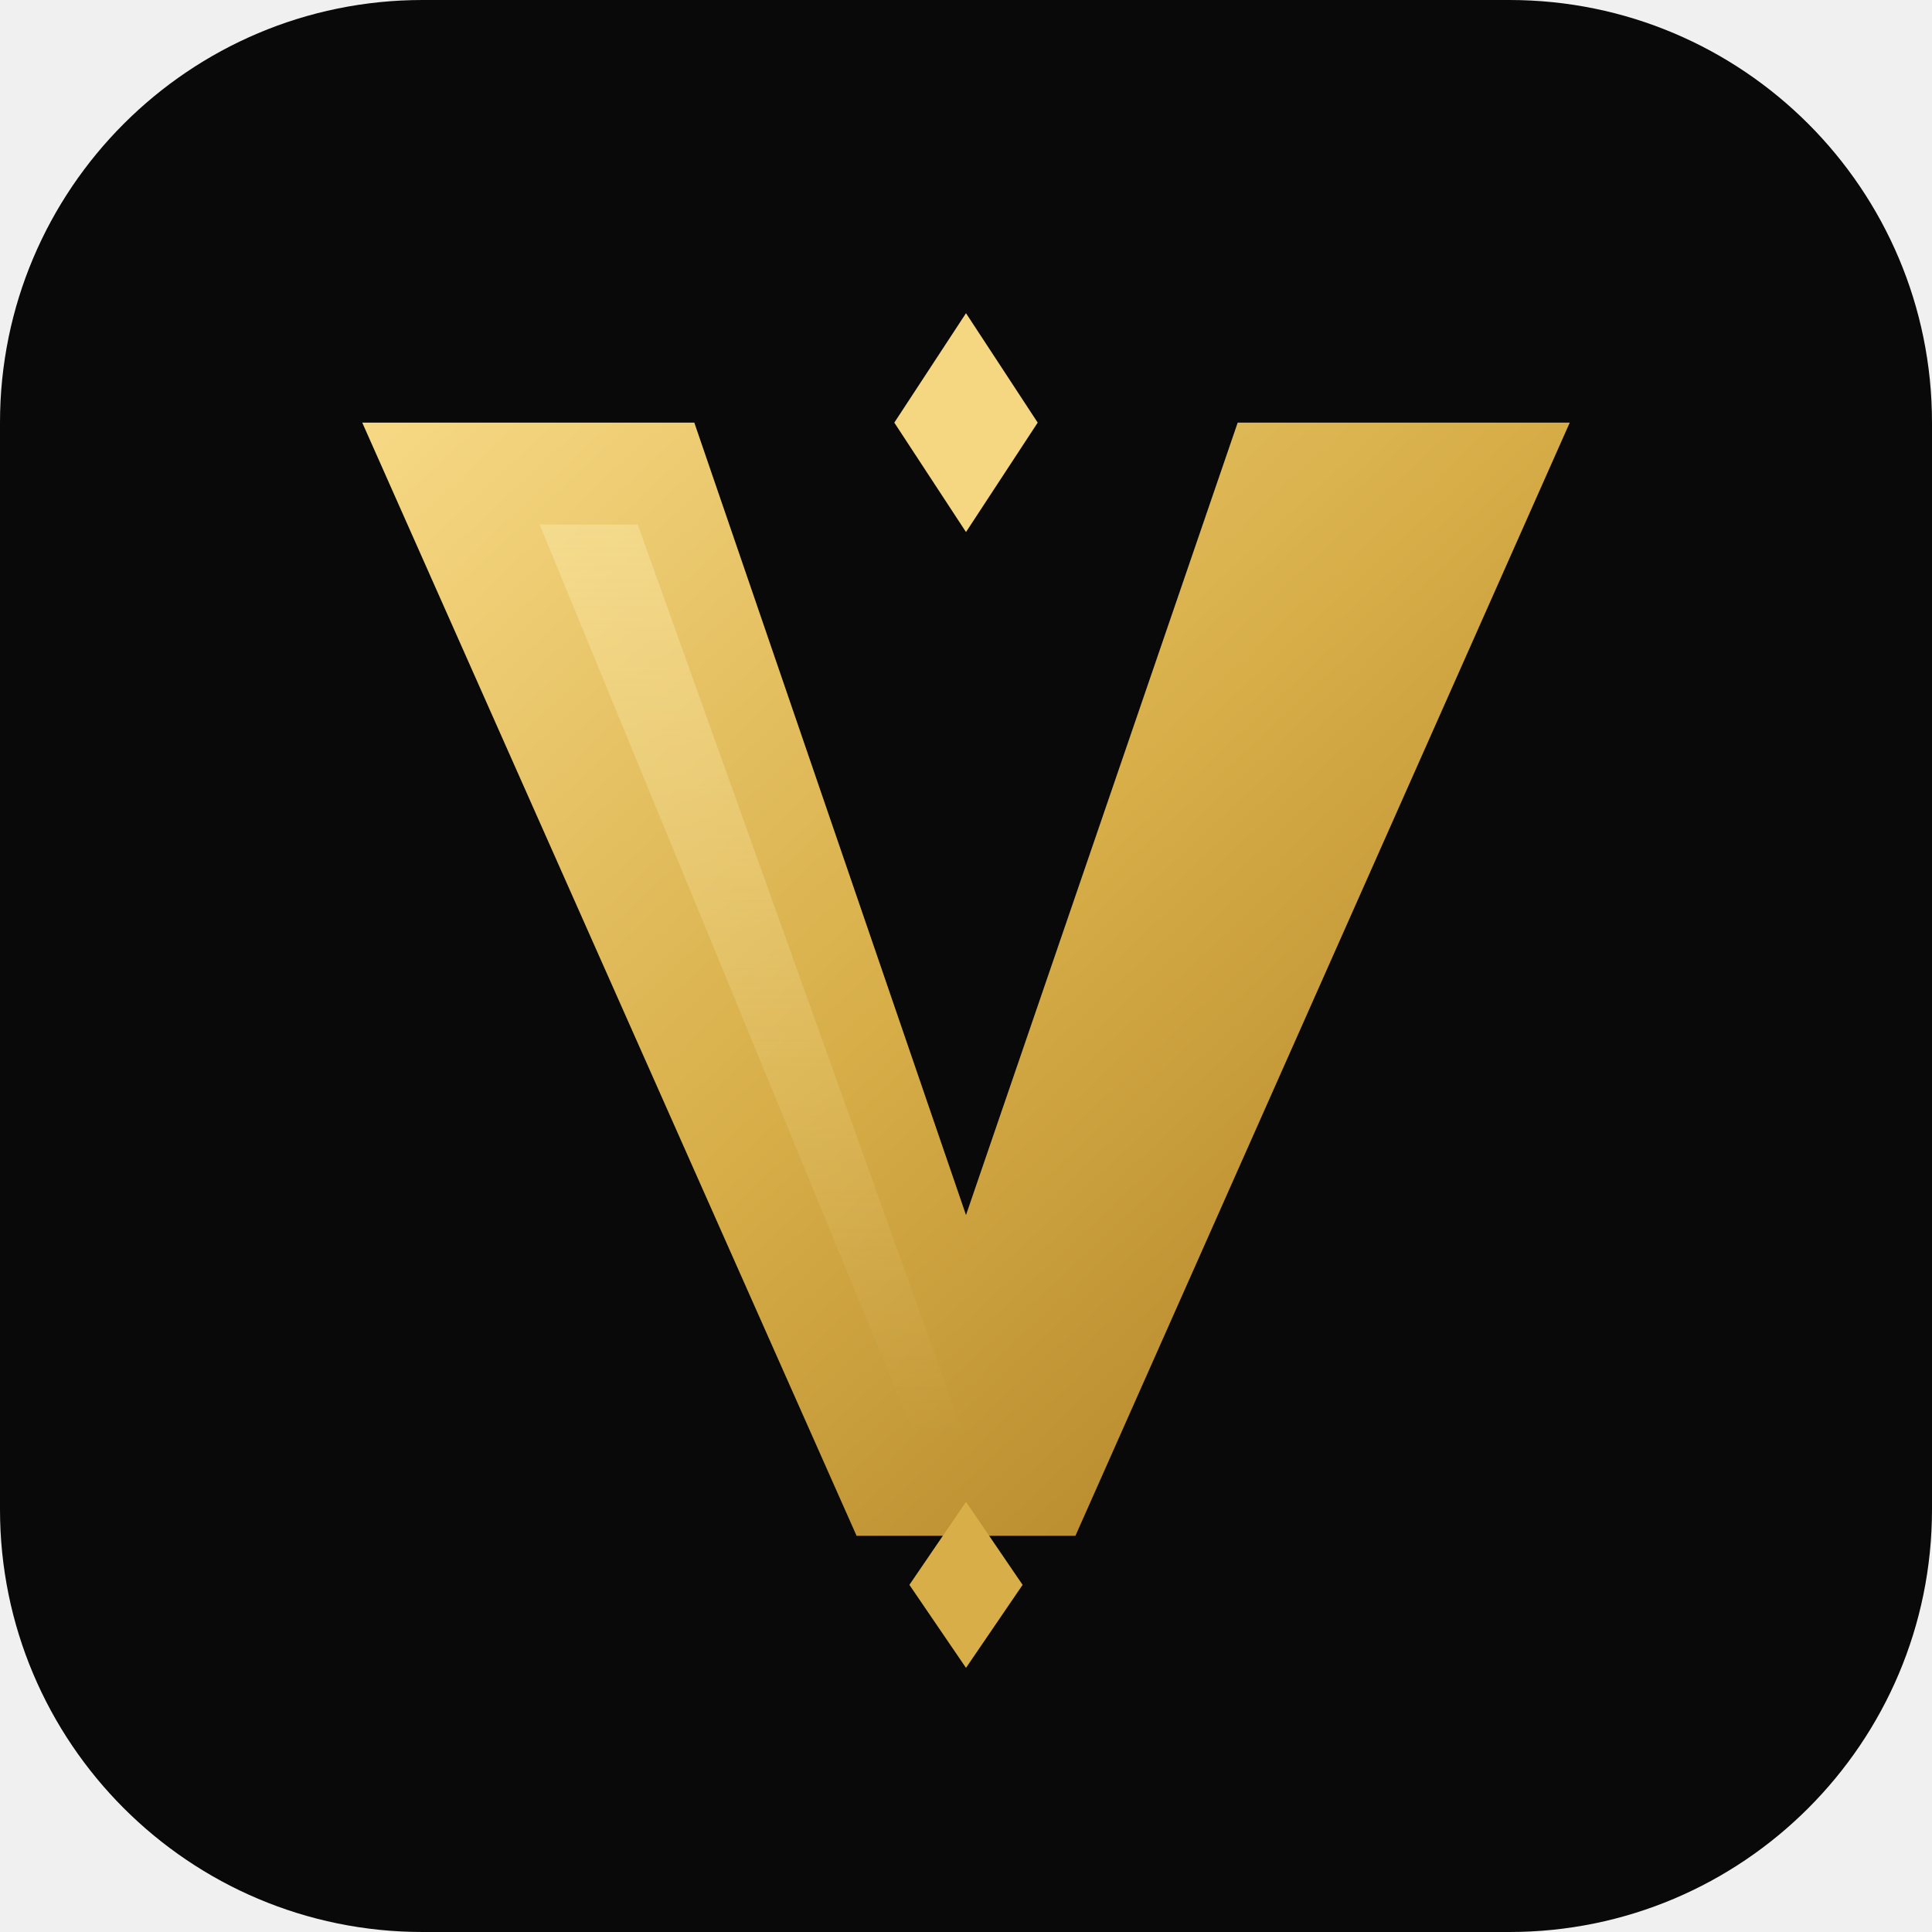
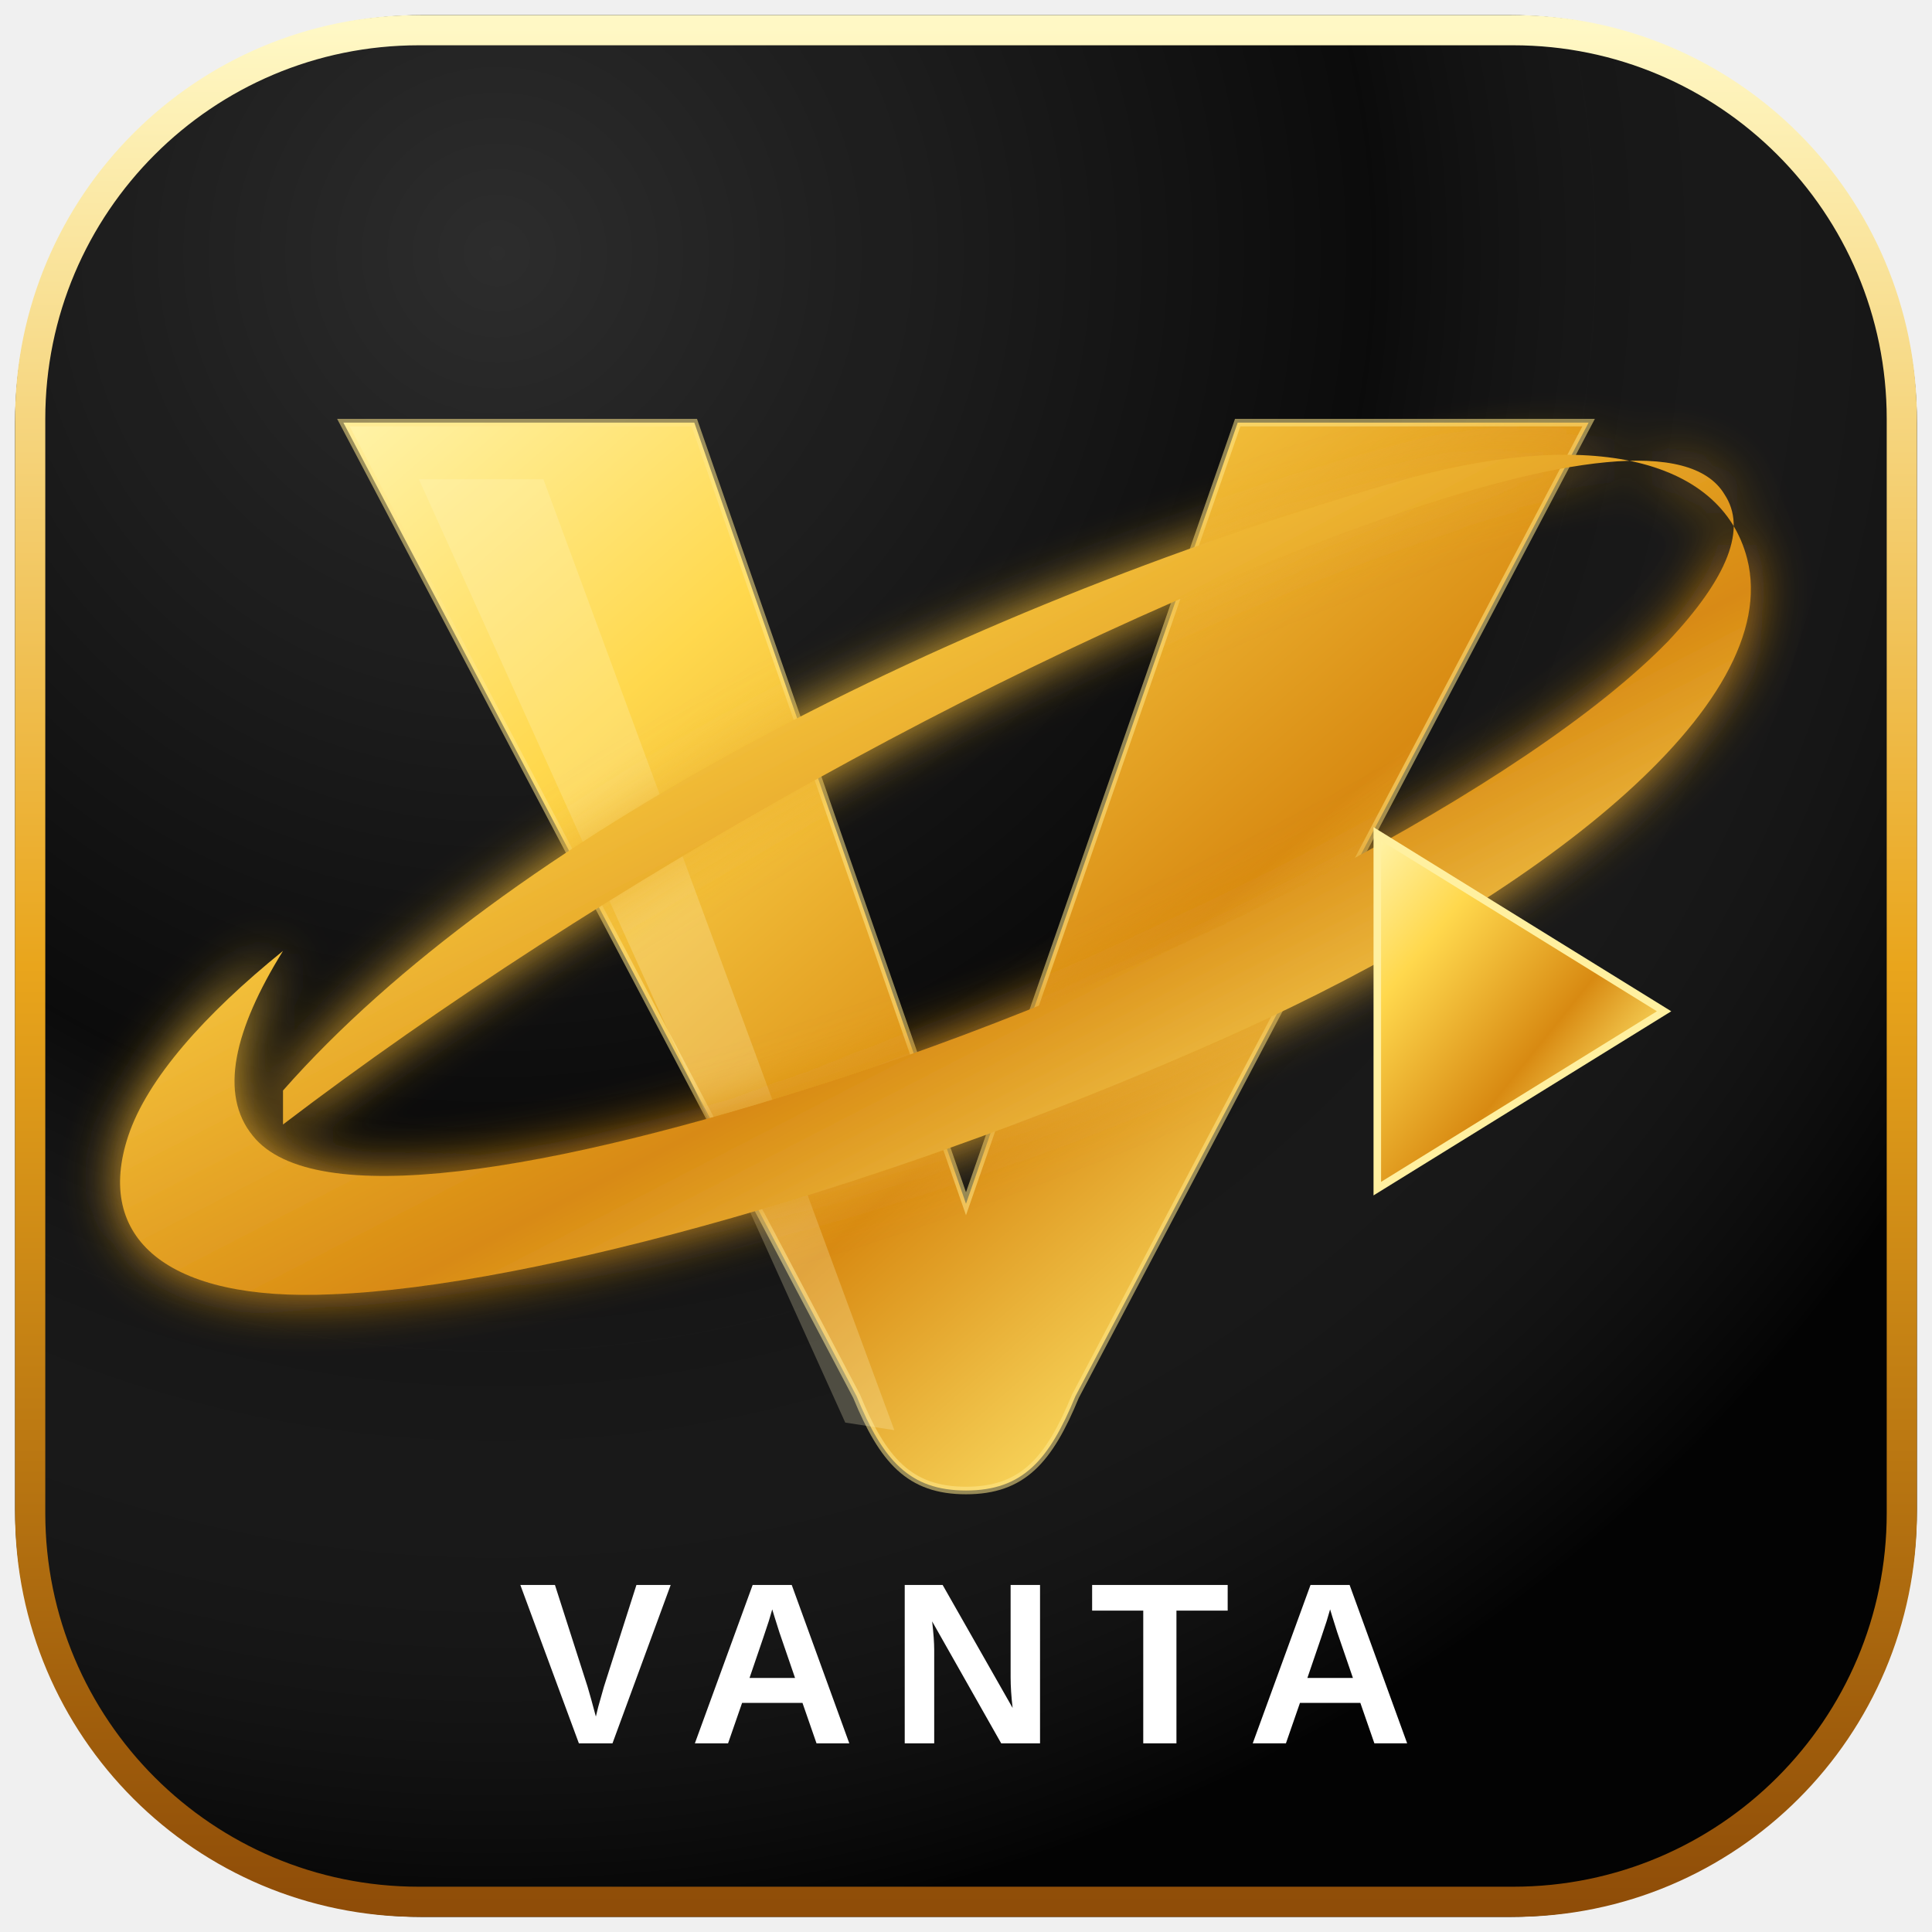
<svg xmlns="http://www.w3.org/2000/svg" viewBox="0 0 512 512">
  <defs>
    <linearGradient id="gold" x1="0" y1="0" x2="1" y2="1">
-       <stop offset="0" stop-color="#F7D985" />
-       <stop offset=".48" stop-color="#D7AE48" />
-       <stop offset="1" stop-color="#A97920" />
+       <stop offset="0" stop-color="#FFF3A8" />
+       <stop offset=".24" stop-color="#FFD84D" />
+       <stop offset=".58" stop-color="#D88A12" />
+       <stop offset=".82" stop-color="#FFE56B" />
+       <stop offset="1" stop-color="#A85C08" />
    </linearGradient>
-     <linearGradient id="shine" x1="0" y1="0" x2="0" y2="1">
-       <stop offset="0" stop-color="#FFF0B5" stop-opacity=".85" />
-       <stop offset="1" stop-color="#FFF0B5" stop-opacity="0" />
+     <linearGradient id="edge" x1="0" y1="0" x2="0" y2="1">
+       <stop offset="0" stop-color="#FFF8C5" />
+       <stop offset=".5" stop-color="#E9A51C" />
+       <stop offset="1" stop-color="#8F4D08" />
    </linearGradient>
+     <radialGradient id="shine" cx=".25" cy=".12" r=".9">
+       <stop offset="0" stop-color="#FFFFFF" stop-opacity=".16" />
+       <stop offset=".52" stop-color="#FFFFFF" stop-opacity=".025" />
+       <stop offset="1" stop-color="#000000" stop-opacity=".3" />
+     </radialGradient>
+     <filter id="glow" x="-40%" y="-40%" width="180%" height="180%">
+       <feGaussianBlur stdDeviation="7" result="blur" />
+       <feMerge>
+         <feMergeNode in="blur" />
+         <feMergeNode in="SourceGraphic" />
+       </feMerge>
+     </filter>
  </defs>
-   <rect width="512" height="512" rx="112" fill="#090909" />
-   <path d="M96 112h88l72 210 72-210h88L285 407h-58z" fill="url(#gold)" />
-   <path d="M143 139h26l87 243-13 0z" fill="url(#shine)" opacity=".45" />
-   <path d="M256 83l19 29-19 29-19-29z" fill="#F5D681" />
-   <path d="M256 398l15 22-15 22-15-22z" fill="#D7AE48" />
+   <rect x="4" y="4" width="504" height="504" rx="108" fill="#050505" />
+   <rect x="7" y="7" width="498" height="498" rx="104" fill="url(#shine)" />
+   <rect x="8" y="8" width="496" height="496" rx="103" fill="none" stroke="url(#edge)" stroke-width="8" />
+   <path d="M91 112h93l72 207 72-207h93L285 370c-7 17-14 25-29 25s-22-8-29-25z" fill="url(#gold)" stroke="#FFE78A" stroke-opacity=".55" stroke-width="2" />
+   <path d="M111 127h33l93 252-13-2z" fill="#FFF7C8" opacity=".24" />
+   <path d="M75 289C134 222 252 162 369 128c51-15 87-7 94 20 10 39-56 90-136 126-89 40-186 67-239 69-44 2-63-15-54-42 5-15 20-32 41-49-13 21-17 38-8 49 16 20 78 10 155-15 89-29 183-78 220-116 16-17 21-30 15-39-9-15-44-10-92 7-93 33-206 96-290 160z" fill="url(#gold)" filter="url(#glow)" />
+   <path d="M365 221l76 47-76 47z" fill="url(#gold)" stroke="#FFF0A0" stroke-width="2" />
+   <text x="256" y="462" fill="#FFFFFF" font-family="Arial,Helvetica,sans-serif" font-size="61" font-weight="700" letter-spacing="9" text-anchor="middle">VANTA</text>
</svg>
